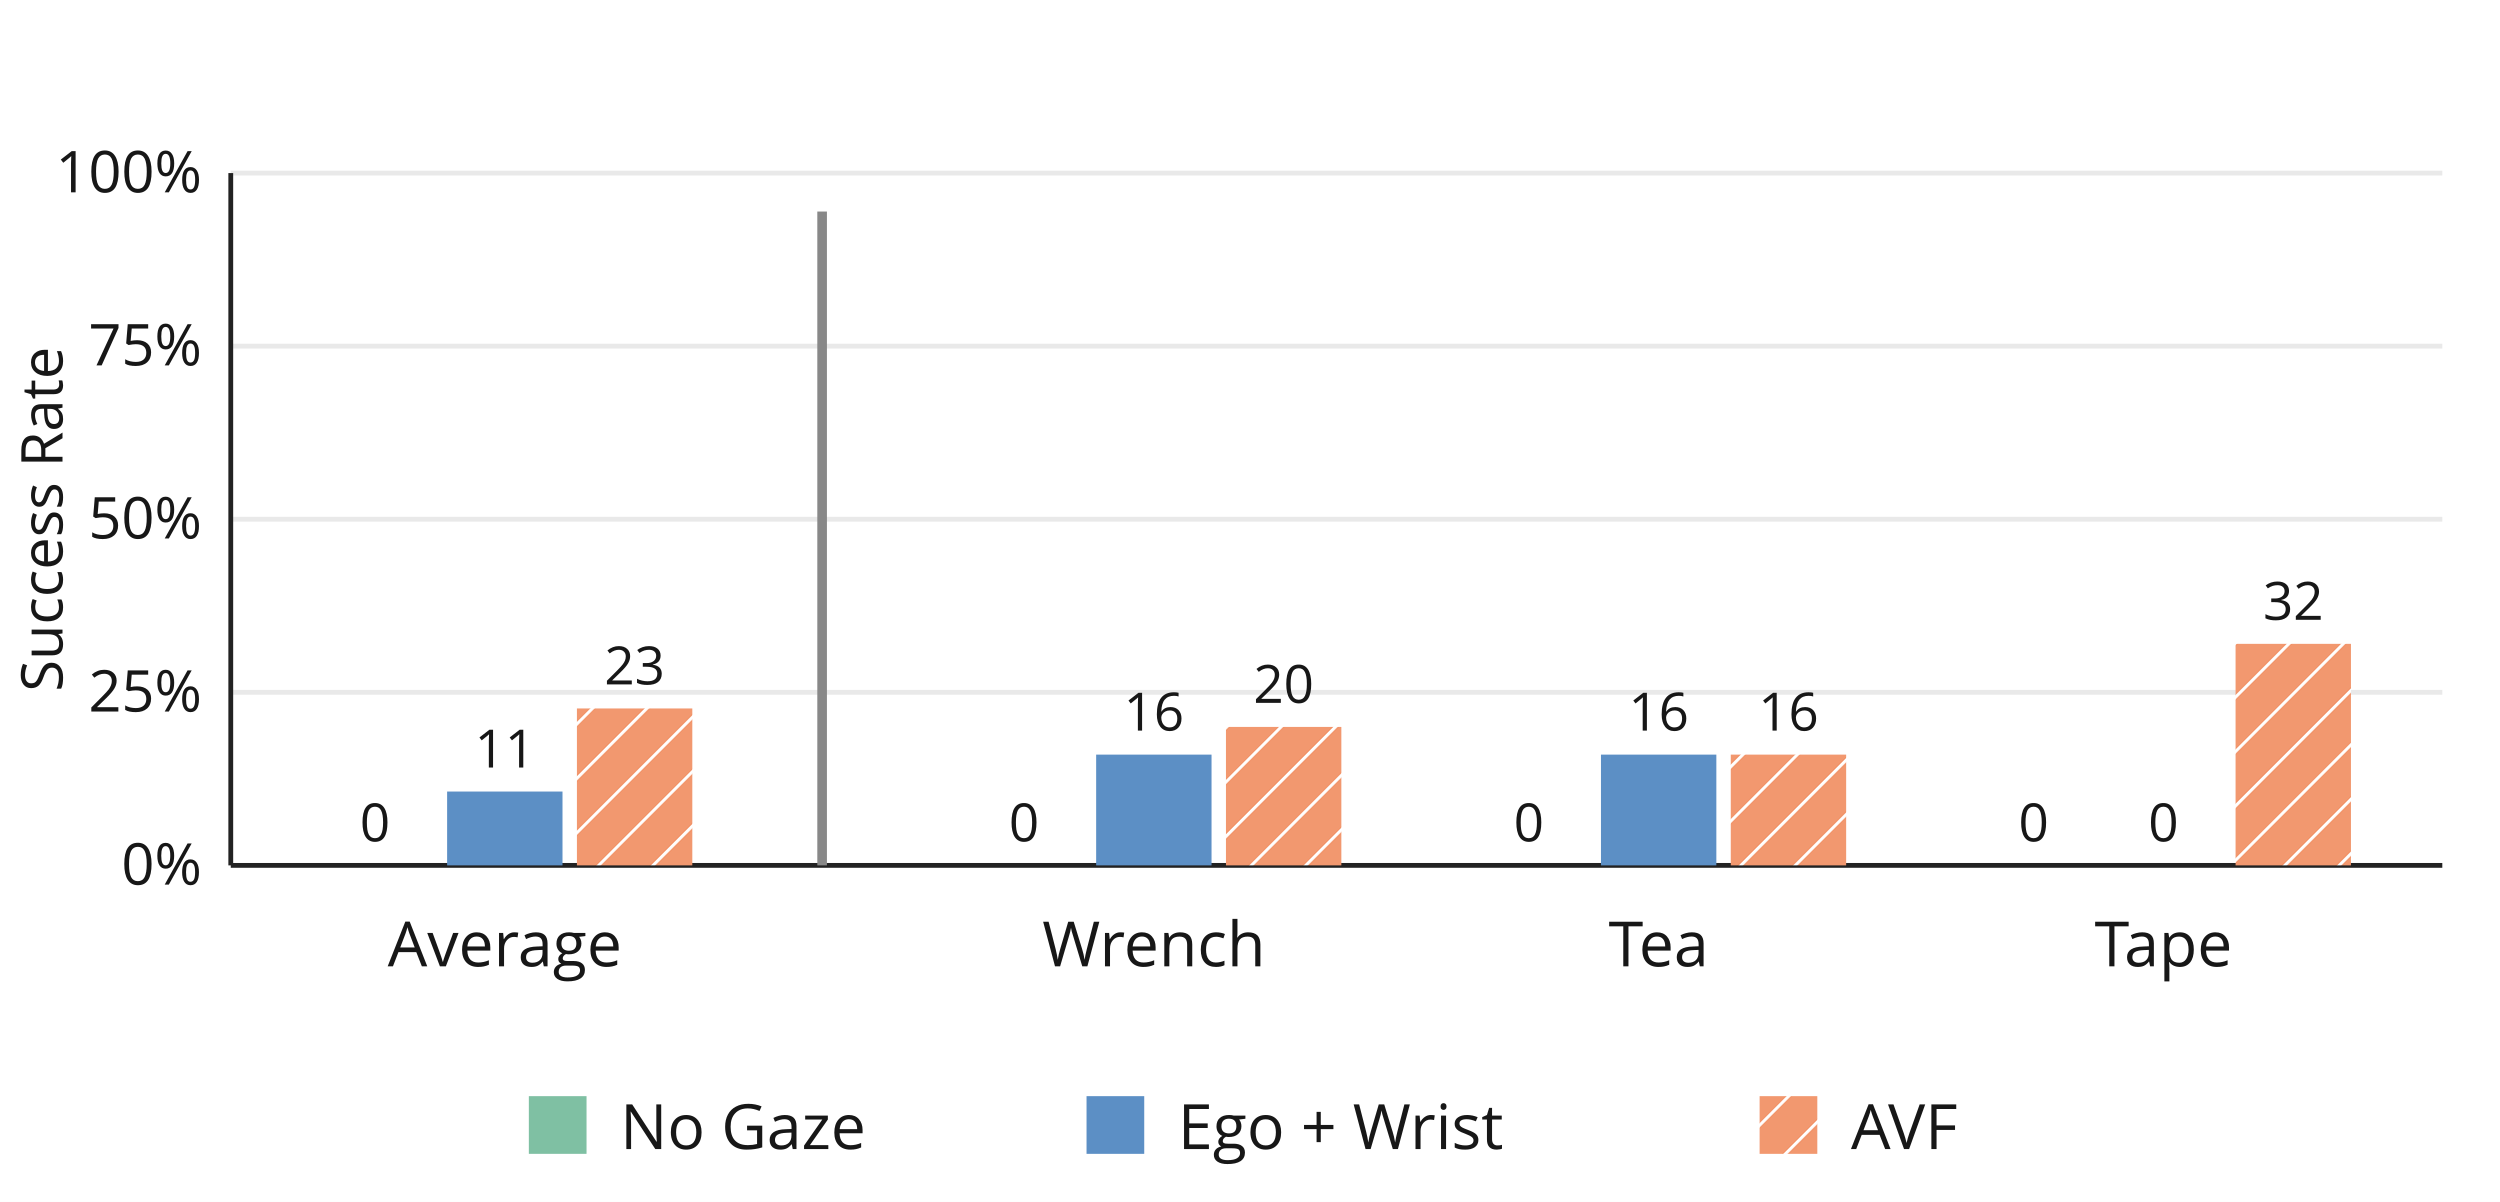
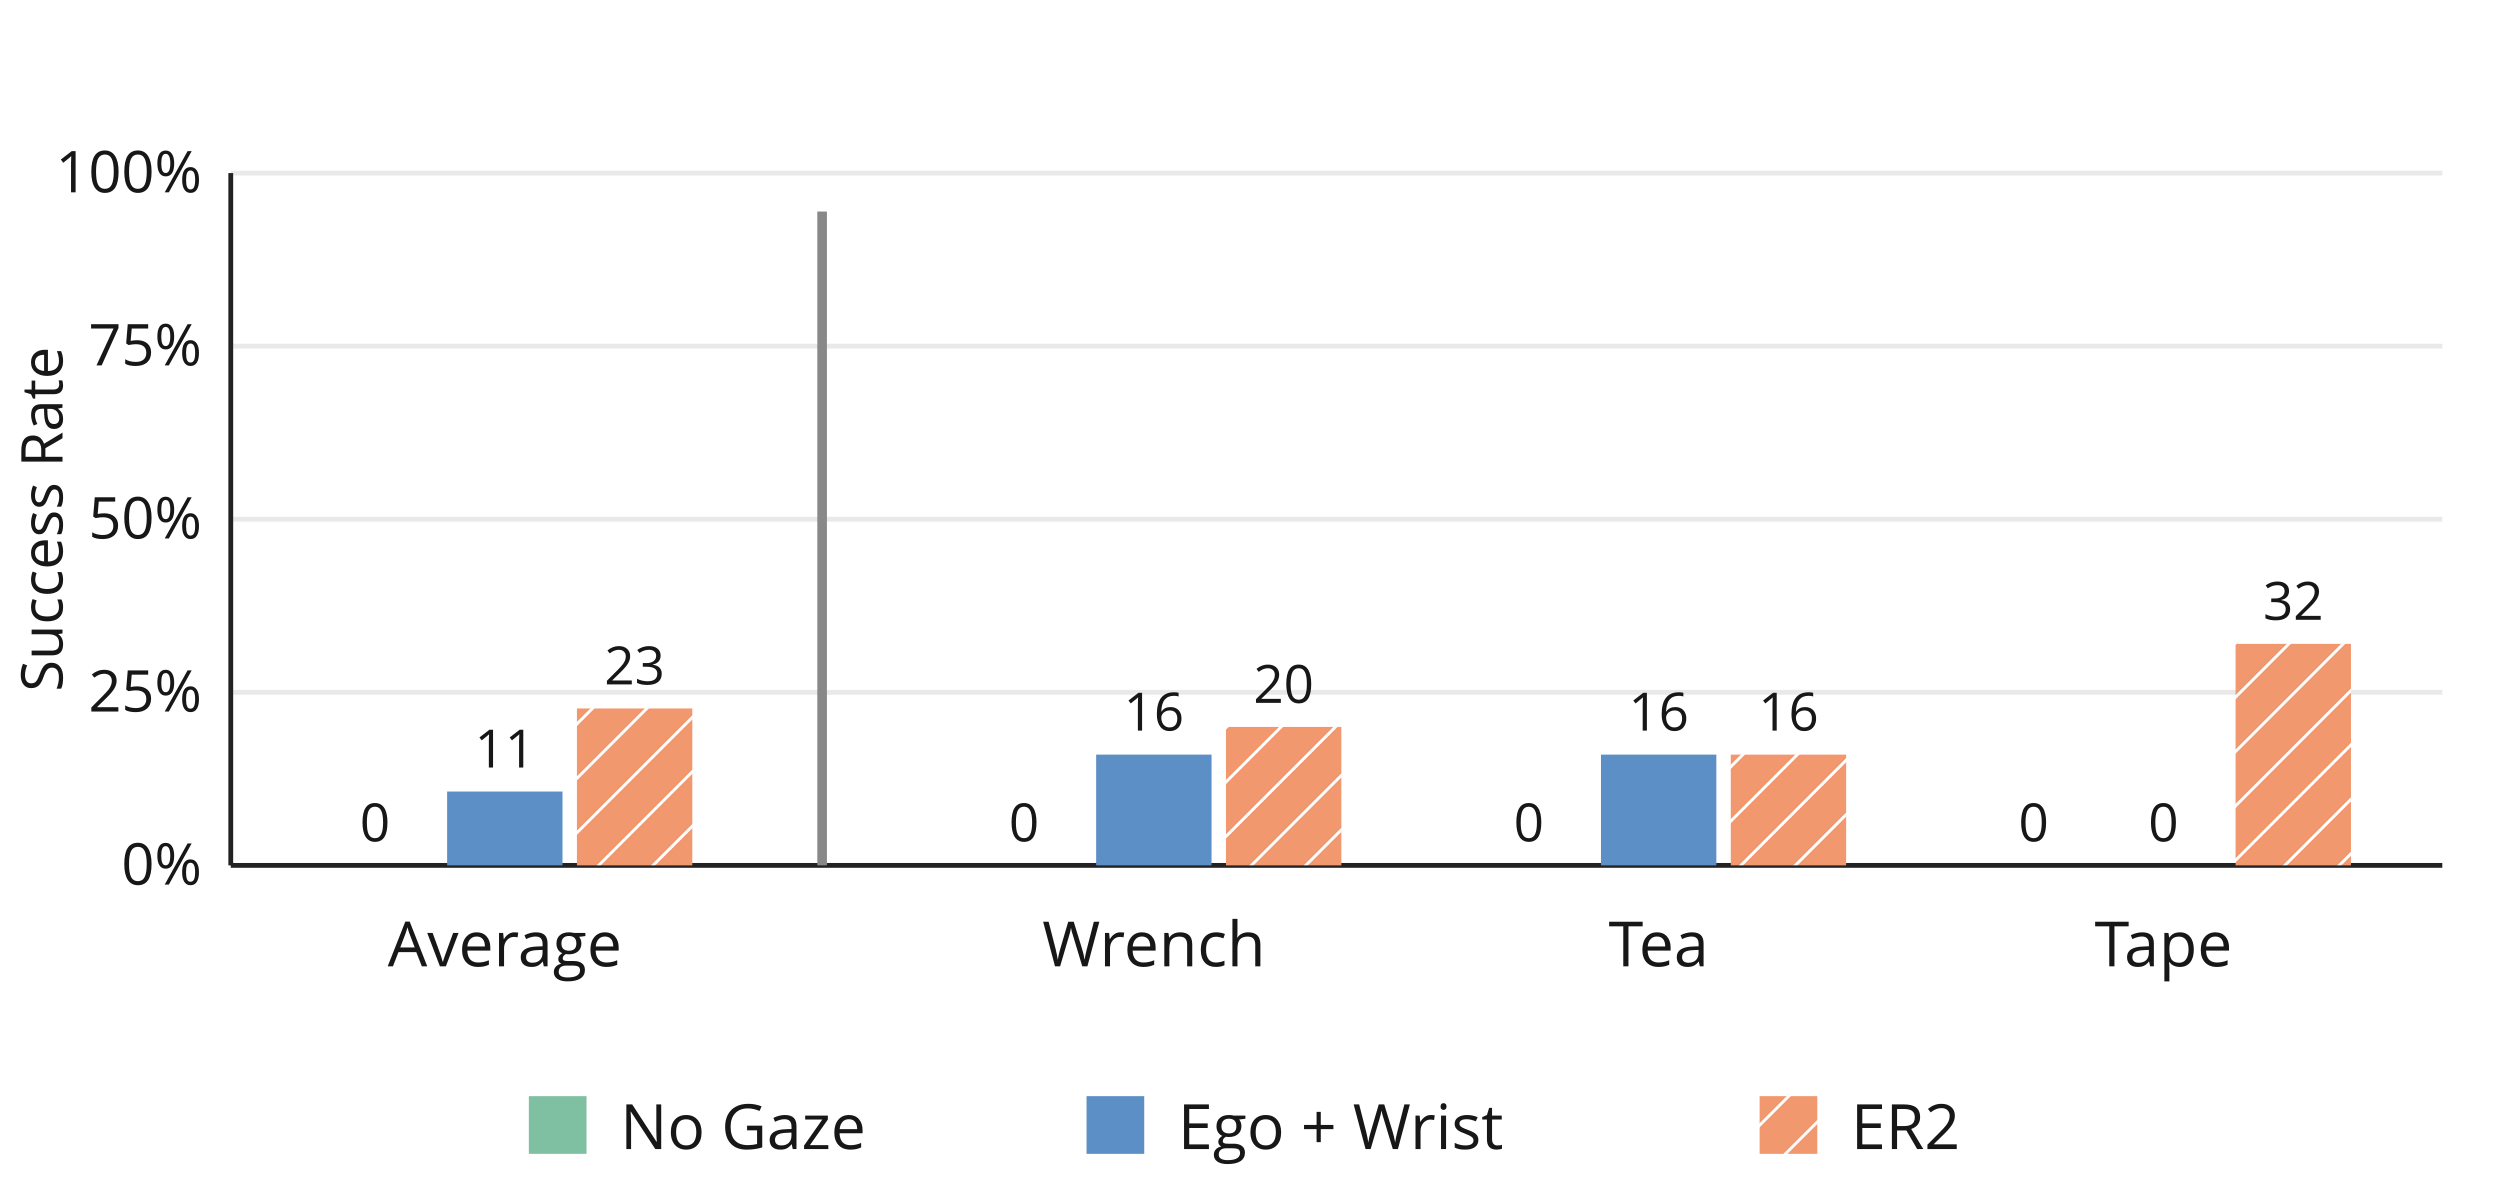
<svg xmlns="http://www.w3.org/2000/svg" width="520" height="250" viewBox="0 0 520 250" role="img" aria-labelledby="title desc">
  <defs>
    <pattern id="avf-hatch" width="8" height="8" patternUnits="userSpaceOnUse" patternTransform="rotate(45)">
      <rect width="8" height="8" fill="#f2986f" />
      <line x1="0" y1="0" x2="0" y2="8" stroke="#fff" stroke-width="1.2" />
    </pattern>
    <style>
      text { font-family: "Avenir Next", Avenir, "Open Sans", sans-serif; fill: #171717; letter-spacing: 0; }
      .legend { font-size: 13px; }
      .section-label { font-size: 14px; fill: #555; }
      .axis-label { font-size: 12px; }
      .task-label { font-size: 13px; }
      .value { font-size: 11px; text-anchor: middle; }
      .grid { stroke: #e9e9e9; stroke-width: 1; }
      .axis { stroke: #222; stroke-width: 1; }
    </style>
  </defs>
  <rect width="520" height="250" fill="#fff" />
  <g transform="translate(0 -24)">
    <g class="grid">
      <line x1="48" y1="60" x2="508" y2="60" />
      <line x1="48" y1="96" x2="508" y2="96" />
      <line x1="48" y1="132" x2="508" y2="132" />
      <line x1="48" y1="168" x2="508" y2="168" />
    </g>
    <g class="axis">
      <line x1="48" y1="60" x2="48" y2="204" />
      <line x1="48" y1="204" x2="508" y2="204" />
      <line x1="171" y1="68" x2="171" y2="204" stroke="#888" stroke-width="2" />
    </g>
    <g class="axis-label" text-anchor="end">
      <text x="42" y="64">100%</text>
      <text x="42" y="100">75%</text>
      <text x="42" y="136">50%</text>
      <text x="42" y="172">25%</text>
      <text x="42" y="208">0%</text>
    </g>
    <text class="axis-label" text-anchor="middle" transform="translate(13 132) rotate(-90)">Success Rate</text>
    <g data-task="Average">
      <rect data-policy="No Gaze" data-value="0.000000" x="66" y="204" width="24" height="0" fill="#7fc0a3" />
      <text class="value" x="78" y="199">0</text>
      <rect data-policy="Ego + Wrist" data-value="10.666667" x="93" y="188.64" width="24" height="15.36" fill="#5c8fc5" />
      <text class="value" x="105" y="183.64">11</text>
-       <rect data-policy="AVF" data-value="22.666667" x="120" y="171.36" width="24" height="32.64" fill="url(#avf-hatch)" />
+       <rect data-policy="ER2" data-value="22.666667" x="120" y="171.36" width="24" height="32.64" fill="url(#avf-hatch)" />
      <text class="value" x="132" y="166.36">23</text>
      <text class="task-label" x="105" y="225" text-anchor="middle">Average</text>
    </g>
    <g data-task="Wrench">
      <rect data-policy="No Gaze" data-value="0.000000" x="201" y="204" width="24" height="0" fill="#7fc0a3" />
      <text class="value" x="213" y="199">0</text>
      <rect data-policy="Ego + Wrist" data-value="16.000000" x="228" y="180.96" width="24" height="23.04" fill="#5c8fc5" />
      <text class="value" x="240" y="175.96">16</text>
-       <rect data-policy="AVF" data-value="20.000000" x="255" y="175.2" width="24" height="28.8" fill="url(#avf-hatch)" />
+       <rect data-policy="ER2" data-value="20.000000" x="255" y="175.2" width="24" height="28.8" fill="url(#avf-hatch)" />
      <text class="value" x="267" y="170.2">20</text>
      <text class="task-label" x="240" y="225" text-anchor="middle">Wrench</text>
    </g>
    <g data-task="Tea">
      <rect data-policy="No Gaze" data-value="0.000000" x="306" y="204" width="24" height="0" fill="#7fc0a3" />
      <text class="value" x="318" y="199">0</text>
      <rect data-policy="Ego + Wrist" data-value="16.000000" x="333" y="180.96" width="24" height="23.04" fill="#5c8fc5" />
      <text class="value" x="345" y="175.96">16</text>
-       <rect data-policy="AVF" data-value="16.000000" x="360" y="180.96" width="24" height="23.04" fill="url(#avf-hatch)" />
+       <rect data-policy="ER2" data-value="16.000000" x="360" y="180.96" width="24" height="23.04" fill="url(#avf-hatch)" />
      <text class="value" x="372" y="175.96">16</text>
      <text class="task-label" x="345" y="225" text-anchor="middle">Tea</text>
    </g>
    <g data-task="Tape">
      <rect data-policy="No Gaze" data-value="0.000000" x="411" y="204" width="24" height="0" fill="#7fc0a3" />
      <text class="value" x="423" y="199">0</text>
      <rect data-policy="Ego + Wrist" data-value="0.000000" x="438" y="204" width="24" height="0" fill="#5c8fc5" />
      <text class="value" x="450" y="199">0</text>
-       <rect data-policy="AVF" data-value="32.000000" x="465" y="157.92" width="24" height="46.08" fill="url(#avf-hatch)" />
+       <rect data-policy="ER2" data-value="32.000000" x="465" y="157.92" width="24" height="46.08" fill="url(#avf-hatch)" />
      <text class="value" x="477" y="152.92">32</text>
      <text class="task-label" x="450" y="225" text-anchor="middle">Tape</text>
    </g>
  </g>
  <g class="legend">
    <rect x="110" y="228" width="12" height="12" fill="#7fc0a3" />
    <text x="129" y="239">No Gaze</text>
    <rect x="226" y="228" width="12" height="12" fill="#5c8fc5" />
    <text x="245" y="239">Ego + Wrist</text>
    <rect x="366" y="228" width="12" height="12" fill="url(#avf-hatch)" />
-     <text x="385" y="239">AVF</text>
+     <text x="385" y="239">ER2</text>
  </g>
</svg>
